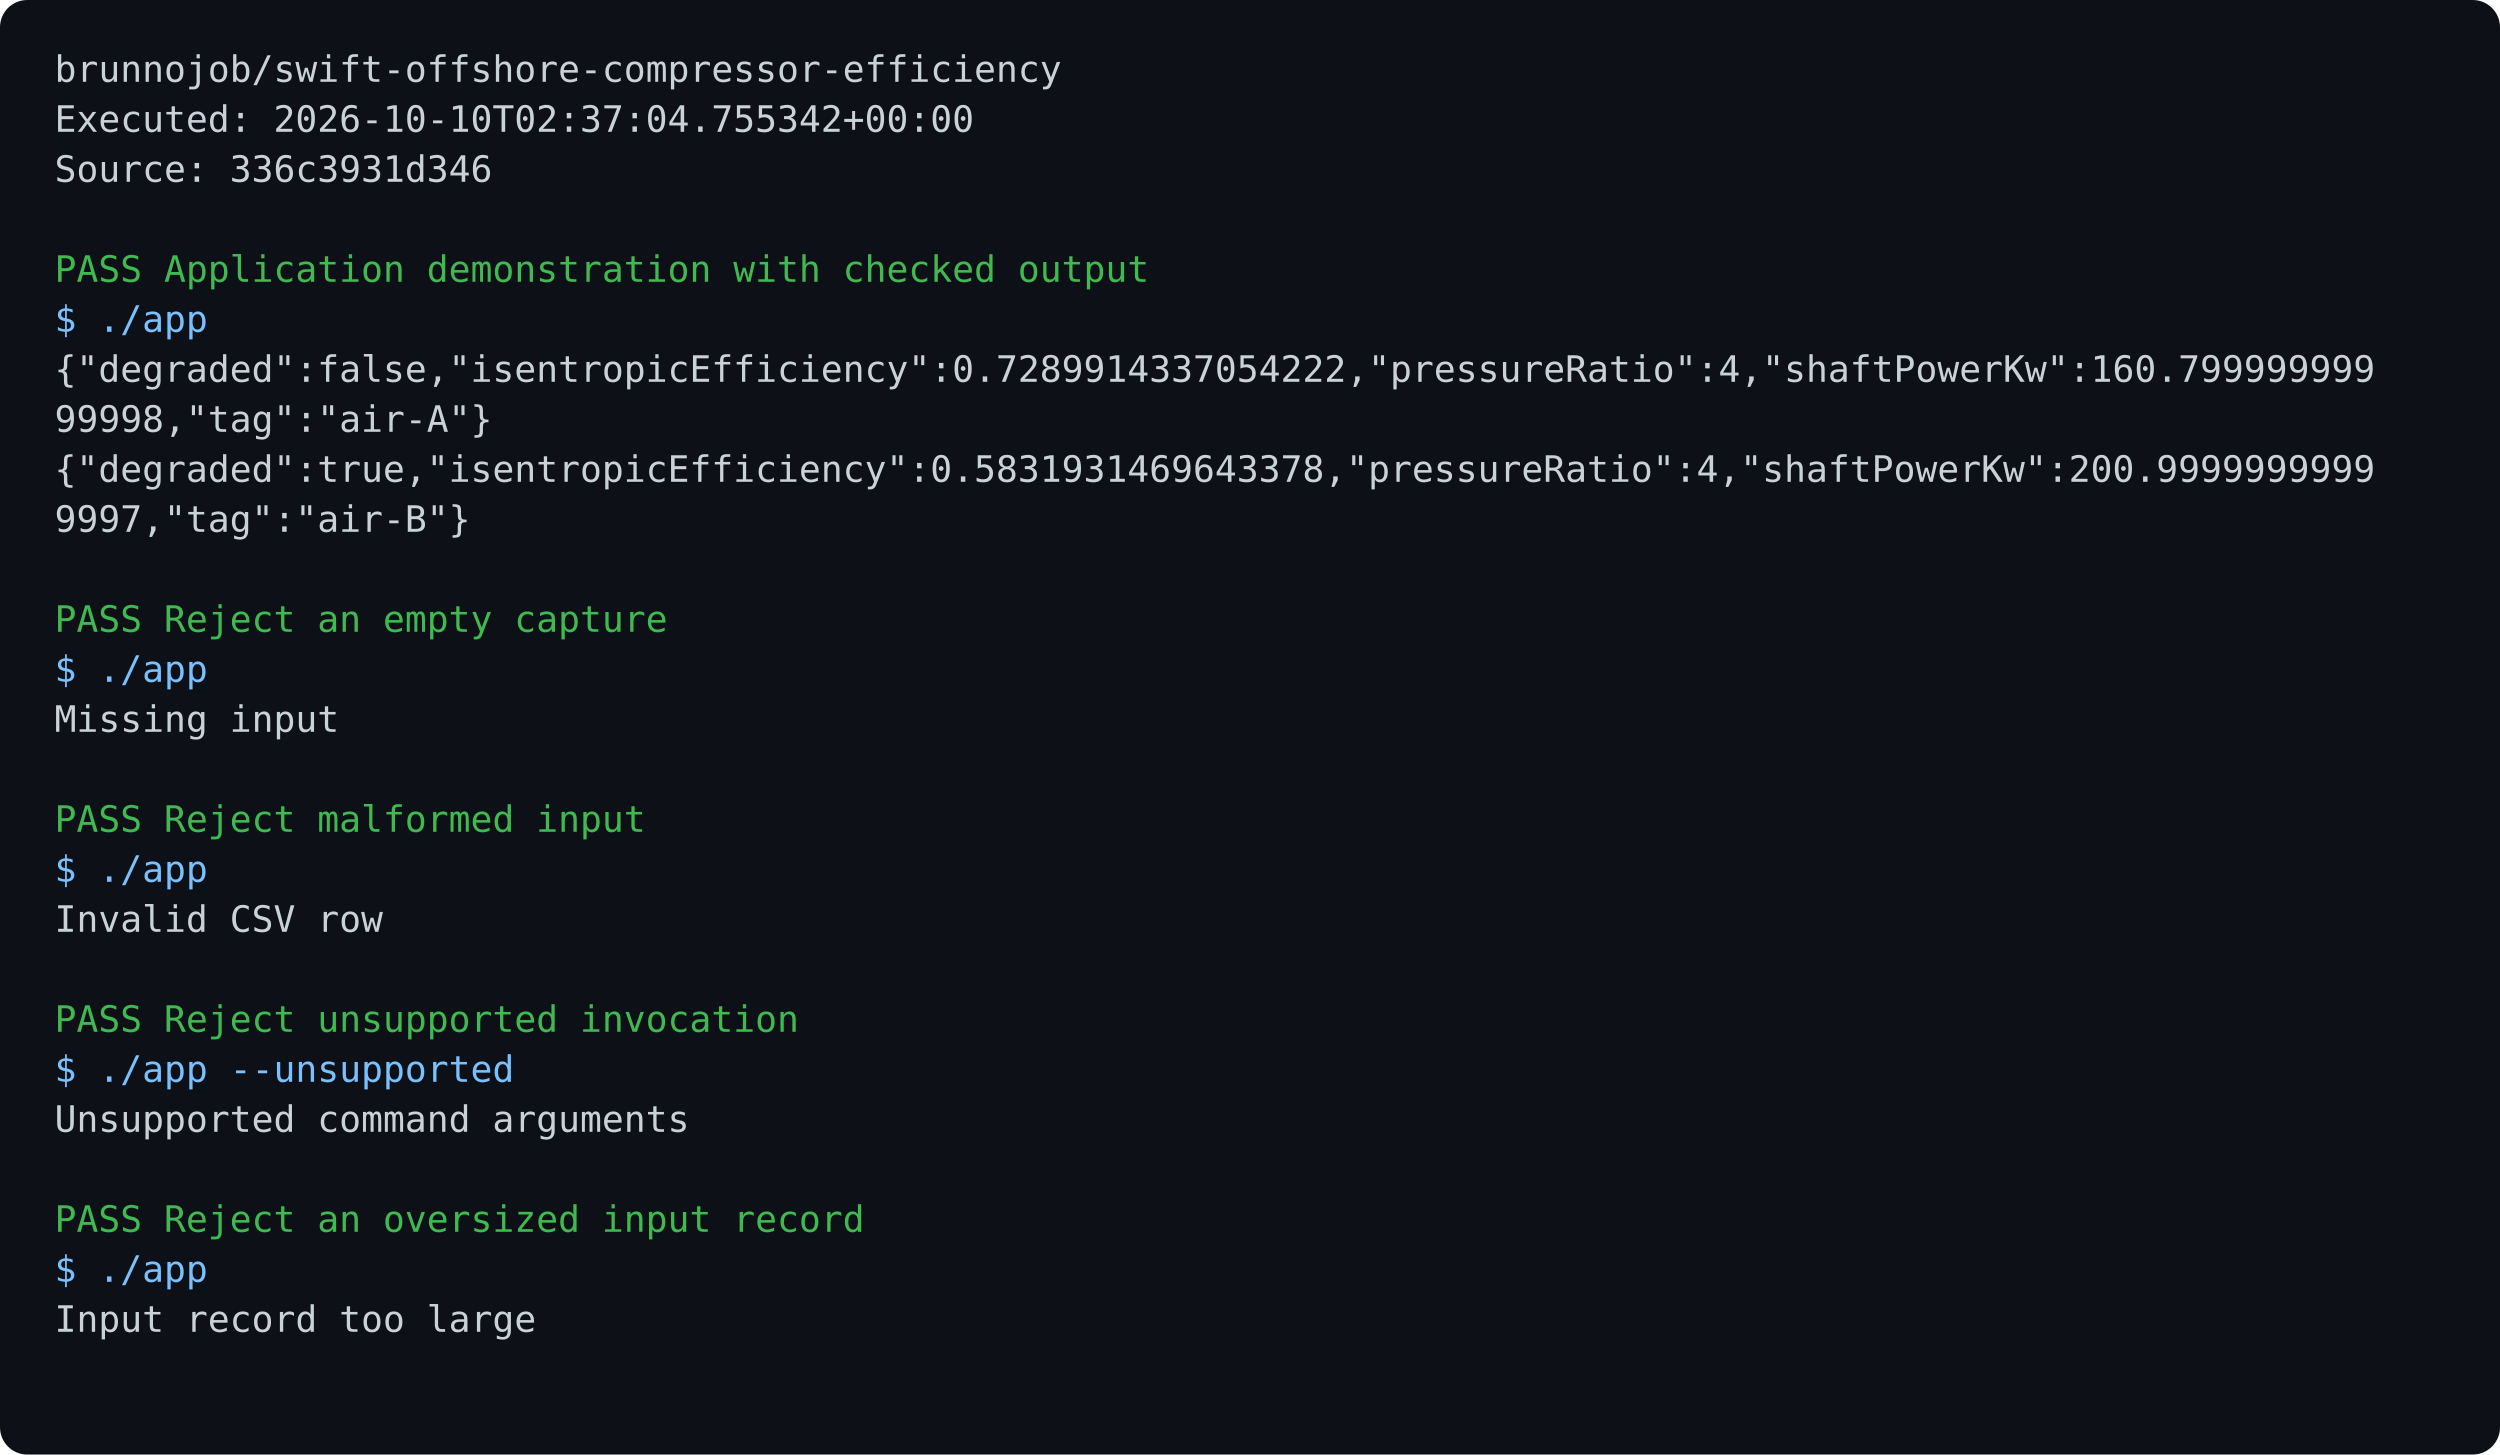
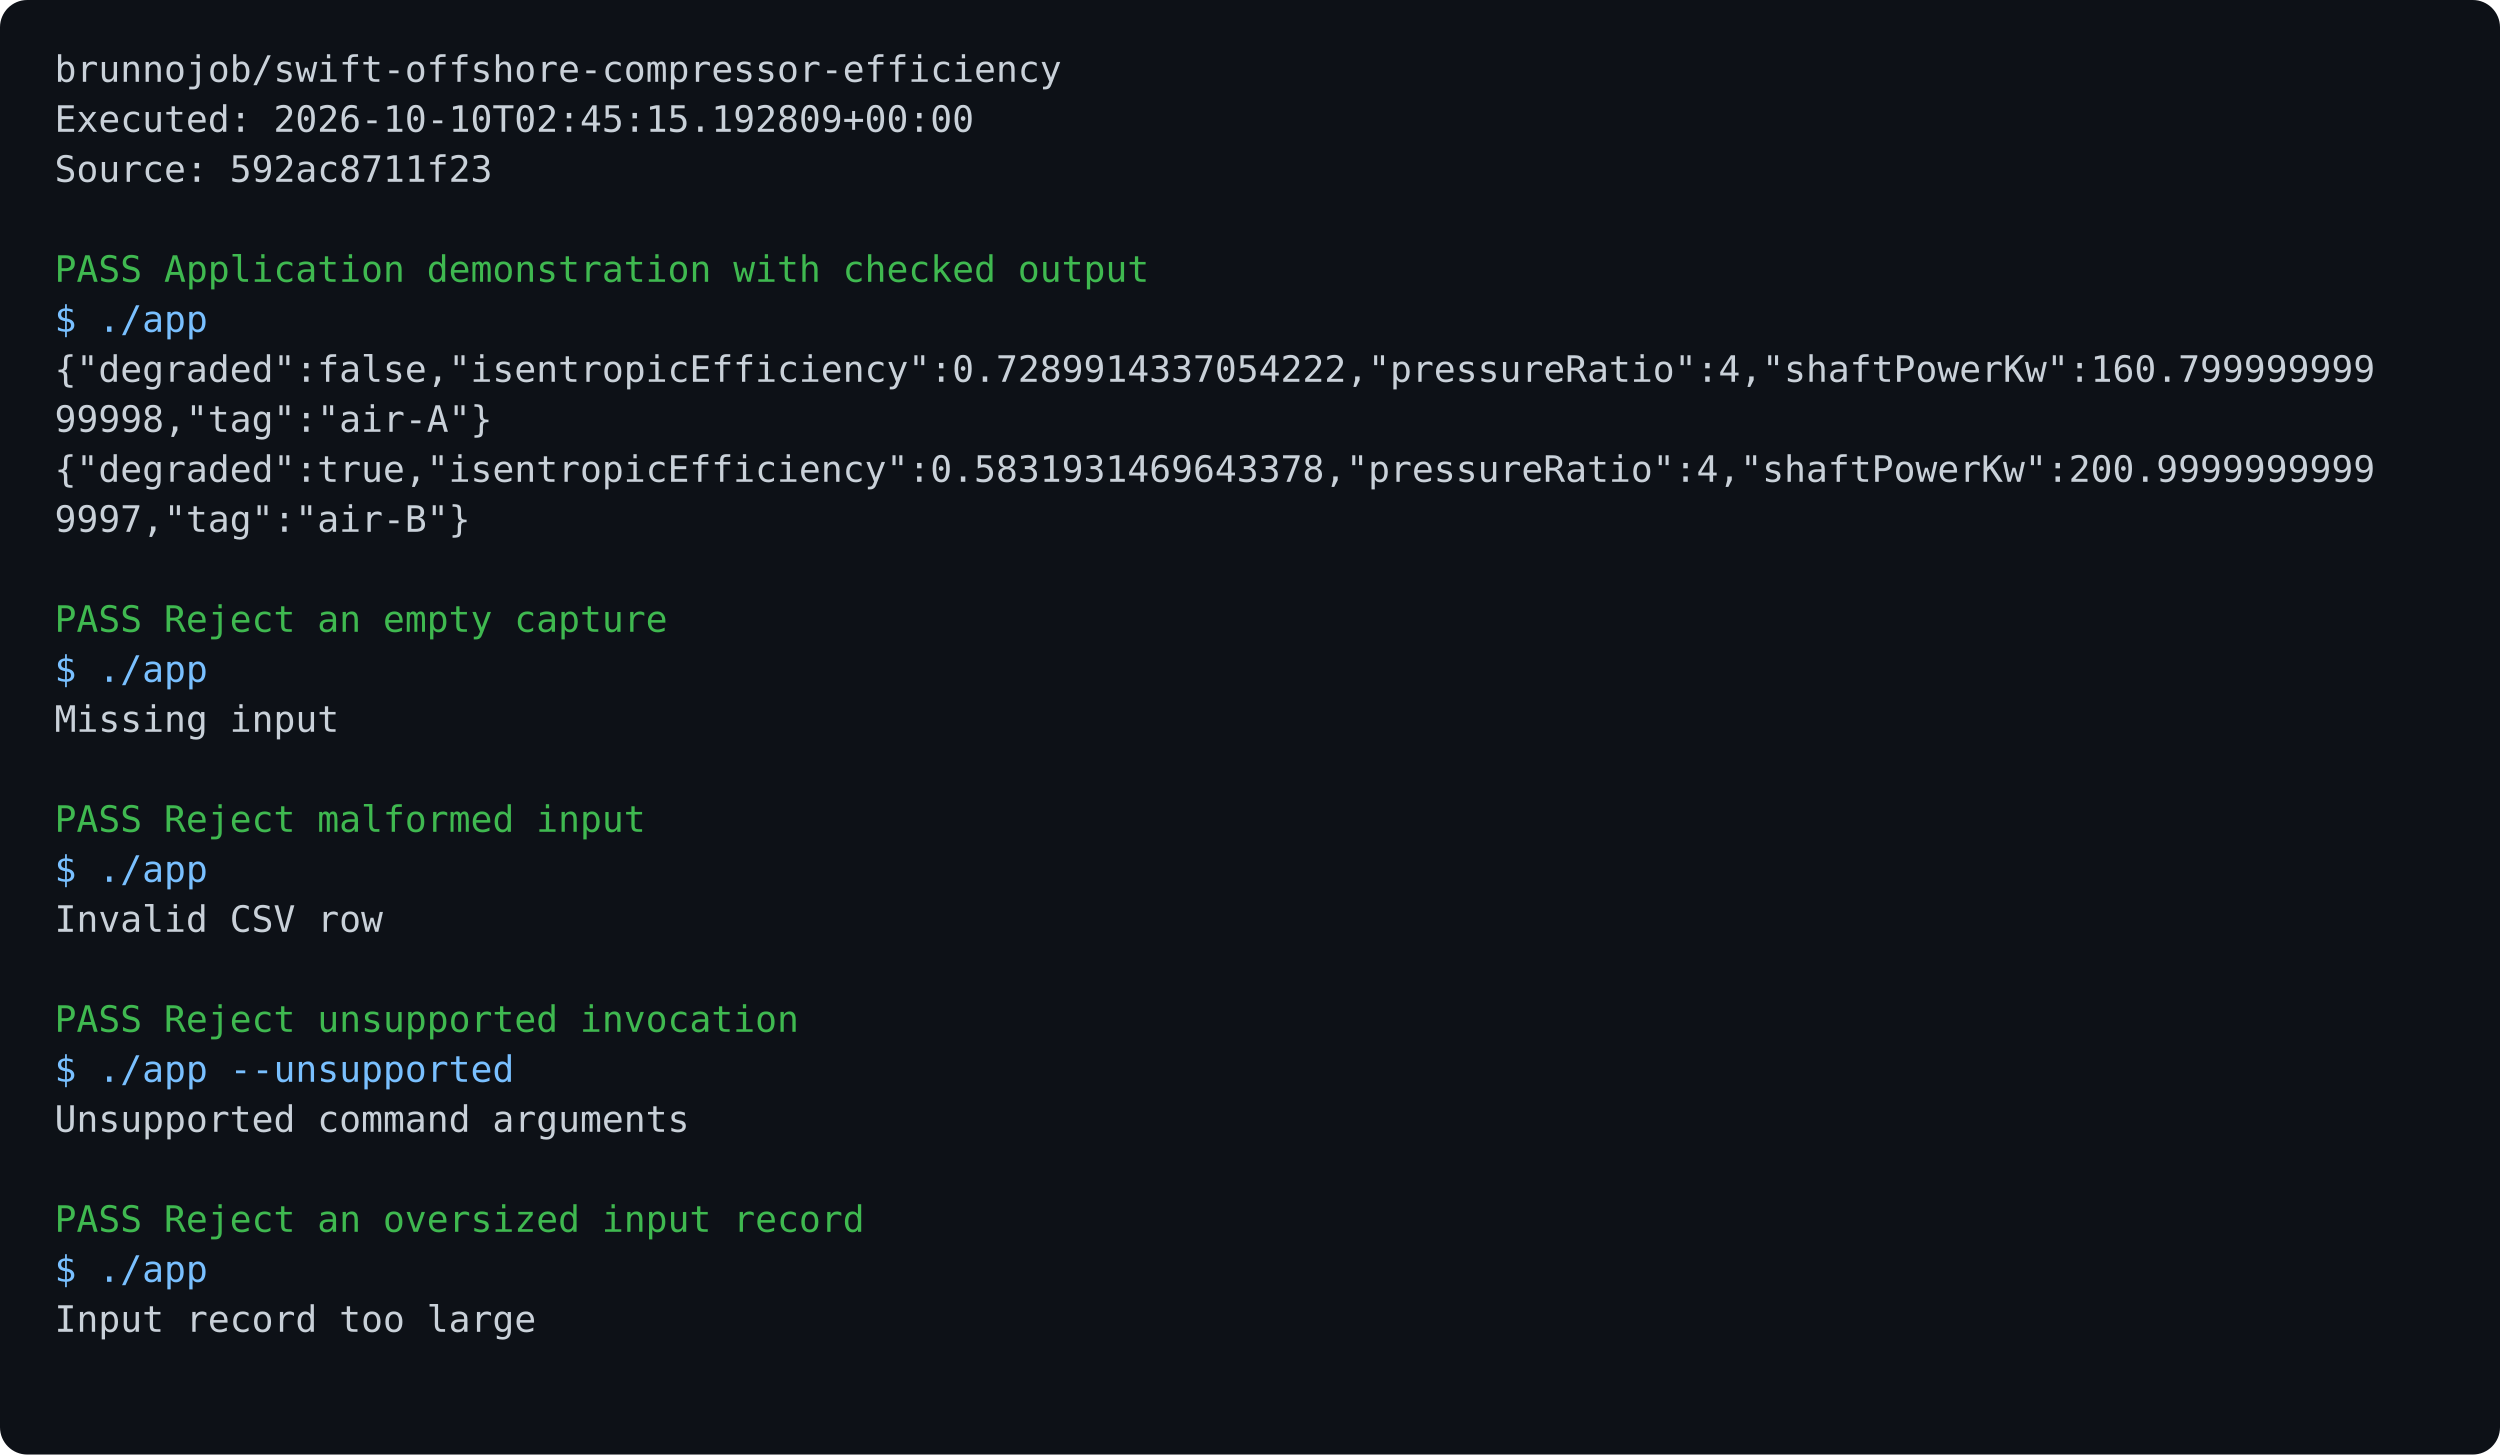
<svg xmlns="http://www.w3.org/2000/svg" width="1100" height="640" viewBox="0 0 1100 640">
  <rect width="1100" height="640" rx="12" fill="#0d1117" />
  <g font-family="monospace" font-size="16">
    <text x="24" y="36" fill="#c9d1d9">brunnojob/swift-offshore-compressor-efficiency</text>
-     <text x="24" y="58" fill="#c9d1d9">Executed: 2026-10-10T02:37:04.755342+00:00</text>
-     <text x="24" y="80" fill="#c9d1d9">Source: 336c3931d346</text>
+     <text x="24" y="58" fill="#c9d1d9">Executed: 2026-10-10T02:45:15.192809+00:00</text>
+     <text x="24" y="80" fill="#c9d1d9">Source: 592ac8711f23</text>
    <text x="24" y="102" fill="#c9d1d9" />
    <text x="24" y="124" fill="#3fb950">PASS Application demonstration with checked output</text>
    <text x="24" y="146" fill="#79c0ff">$ ./app</text>
    <text x="24" y="168" fill="#c9d1d9">{"degraded":false,"isentropicEfficiency":0.7289914337054222,"pressureRatio":4,"shaftPowerKw":160.799999999</text>
    <text x="24" y="190" fill="#c9d1d9">99998,"tag":"air-A"}</text>
    <text x="24" y="212" fill="#c9d1d9">{"degraded":true,"isentropicEfficiency":0.5831931469643378,"pressureRatio":4,"shaftPowerKw":200.9999999999</text>
    <text x="24" y="234" fill="#c9d1d9">9997,"tag":"air-B"}</text>
    <text x="24" y="256" fill="#c9d1d9" />
    <text x="24" y="278" fill="#3fb950">PASS Reject an empty capture</text>
    <text x="24" y="300" fill="#79c0ff">$ ./app</text>
    <text x="24" y="322" fill="#c9d1d9">Missing input</text>
    <text x="24" y="344" fill="#c9d1d9" />
    <text x="24" y="366" fill="#3fb950">PASS Reject malformed input</text>
    <text x="24" y="388" fill="#79c0ff">$ ./app</text>
    <text x="24" y="410" fill="#c9d1d9">Invalid CSV row</text>
    <text x="24" y="432" fill="#c9d1d9" />
    <text x="24" y="454" fill="#3fb950">PASS Reject unsupported invocation</text>
    <text x="24" y="476" fill="#79c0ff">$ ./app --unsupported</text>
    <text x="24" y="498" fill="#c9d1d9">Unsupported command arguments</text>
    <text x="24" y="520" fill="#c9d1d9" />
    <text x="24" y="542" fill="#3fb950">PASS Reject an oversized input record</text>
    <text x="24" y="564" fill="#79c0ff">$ ./app</text>
    <text x="24" y="586" fill="#c9d1d9">Input record too large</text>
  </g>
</svg>
